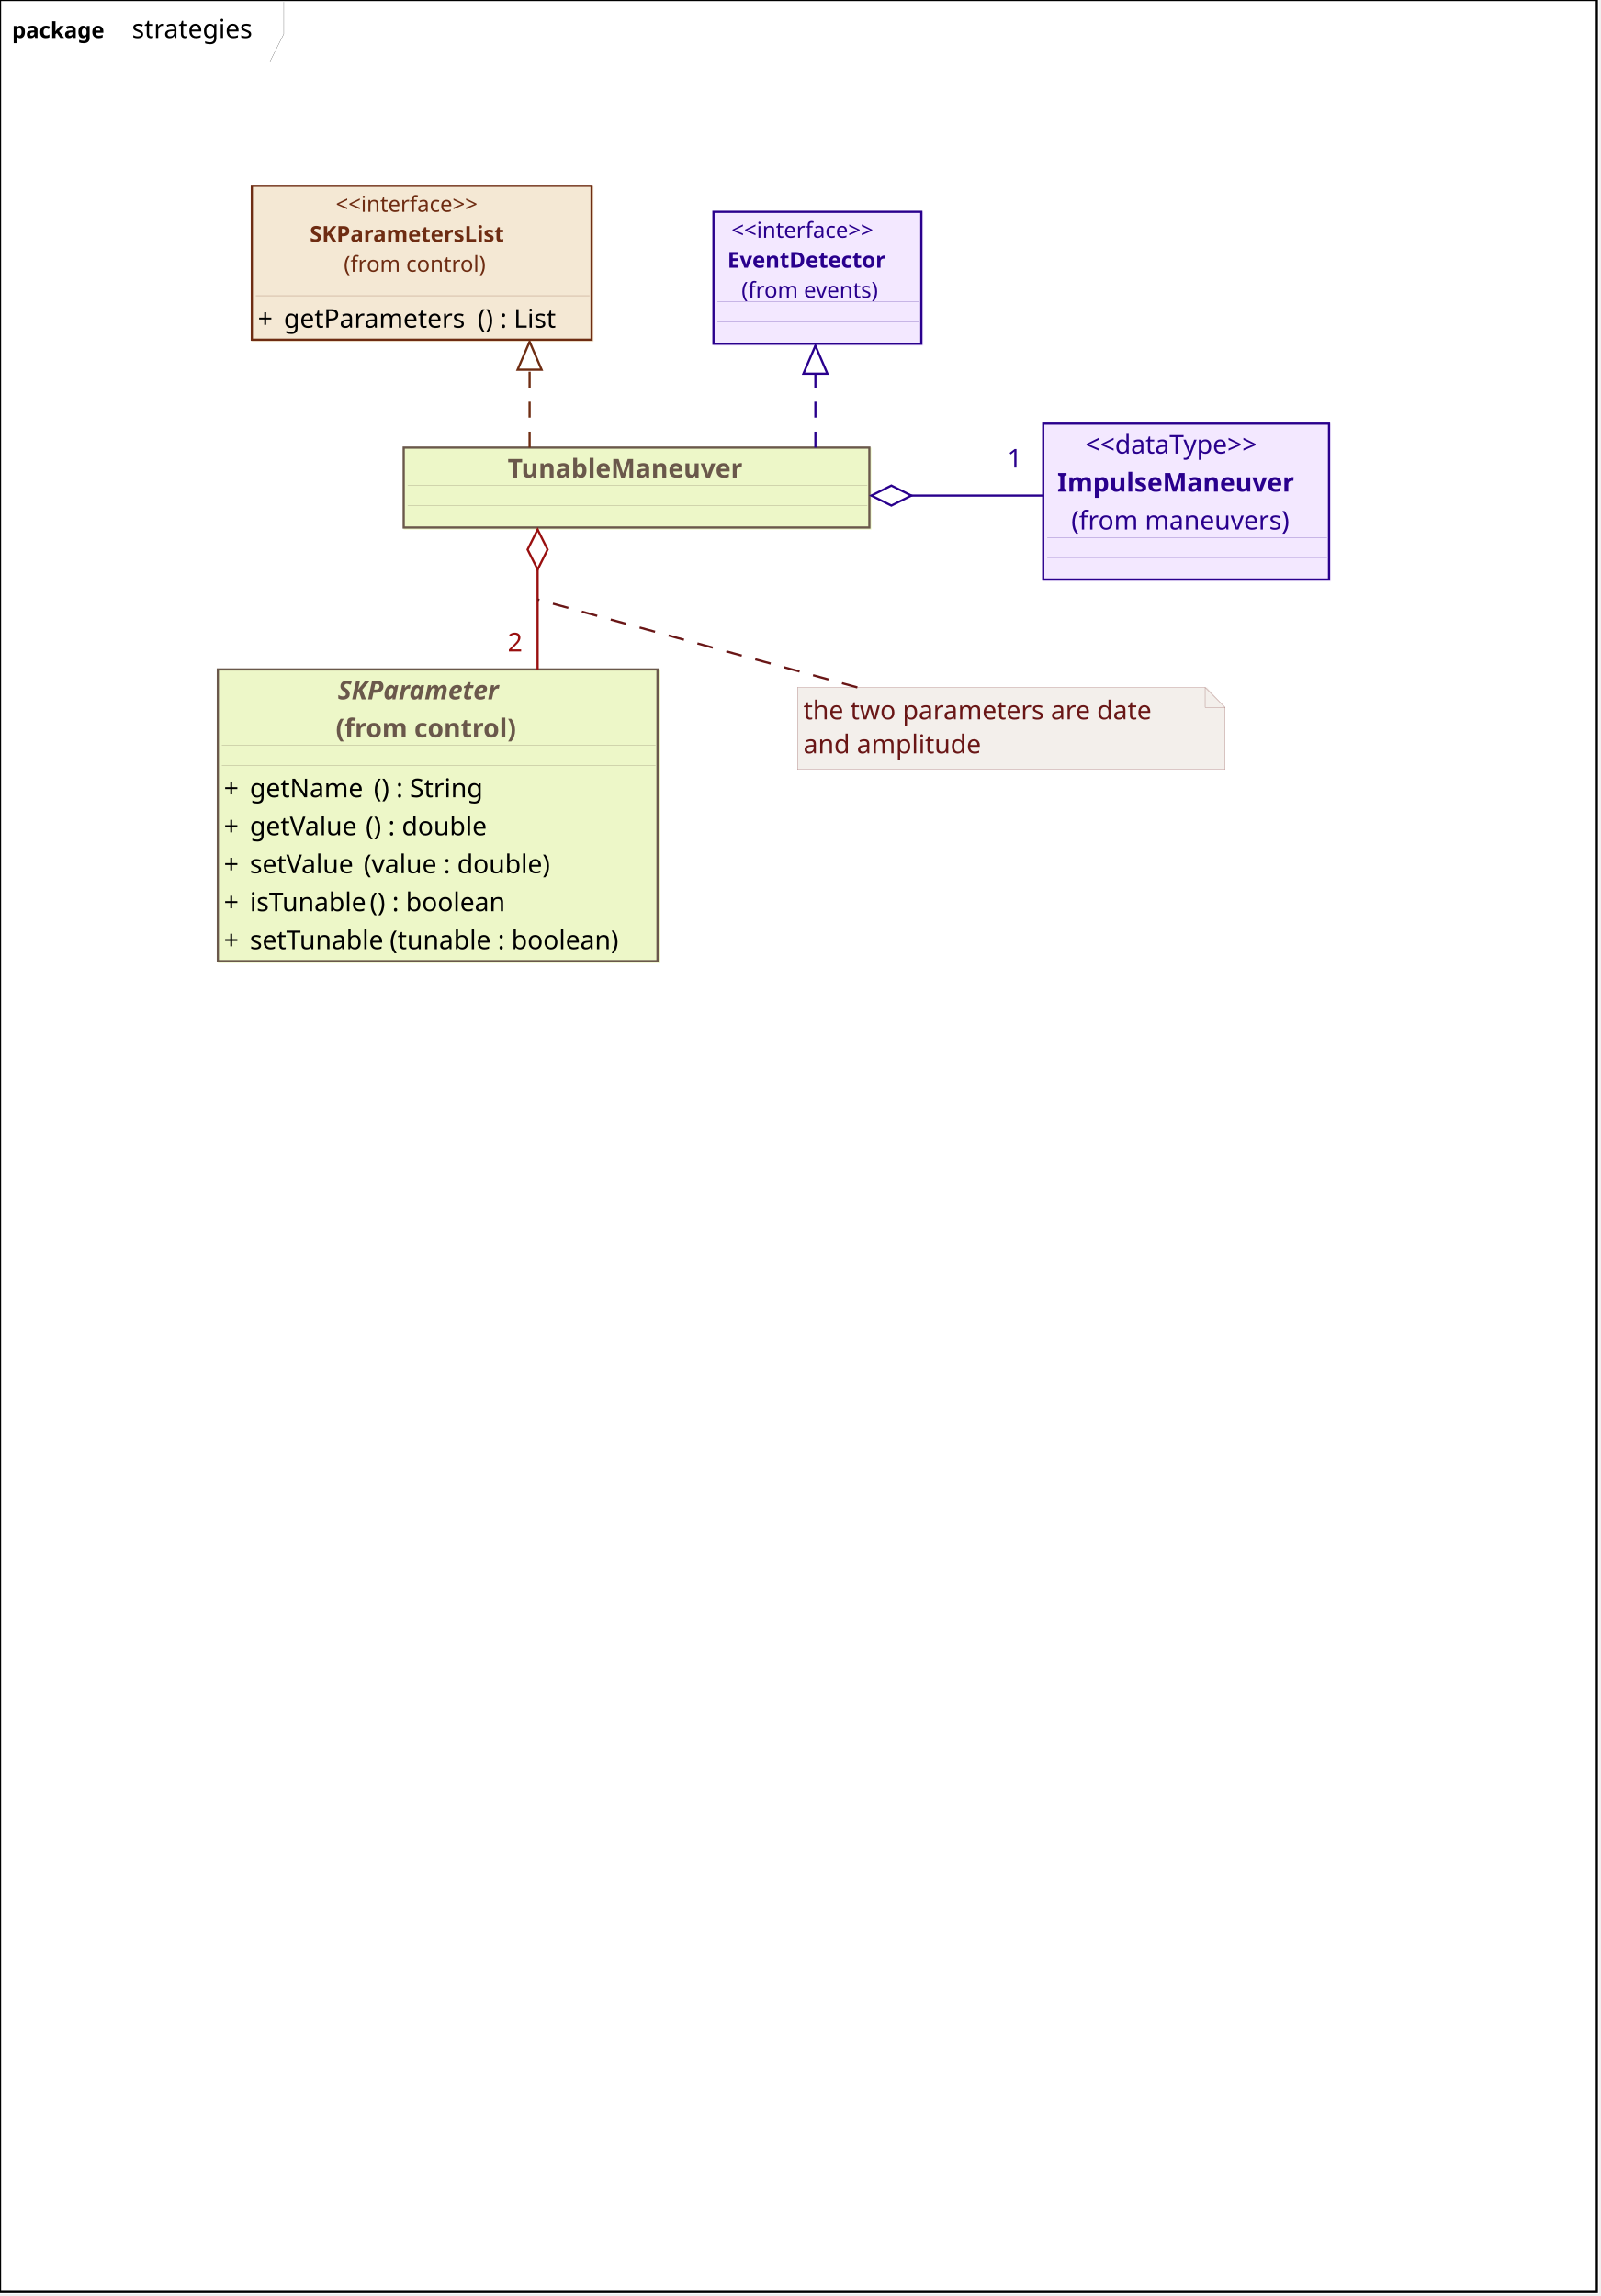
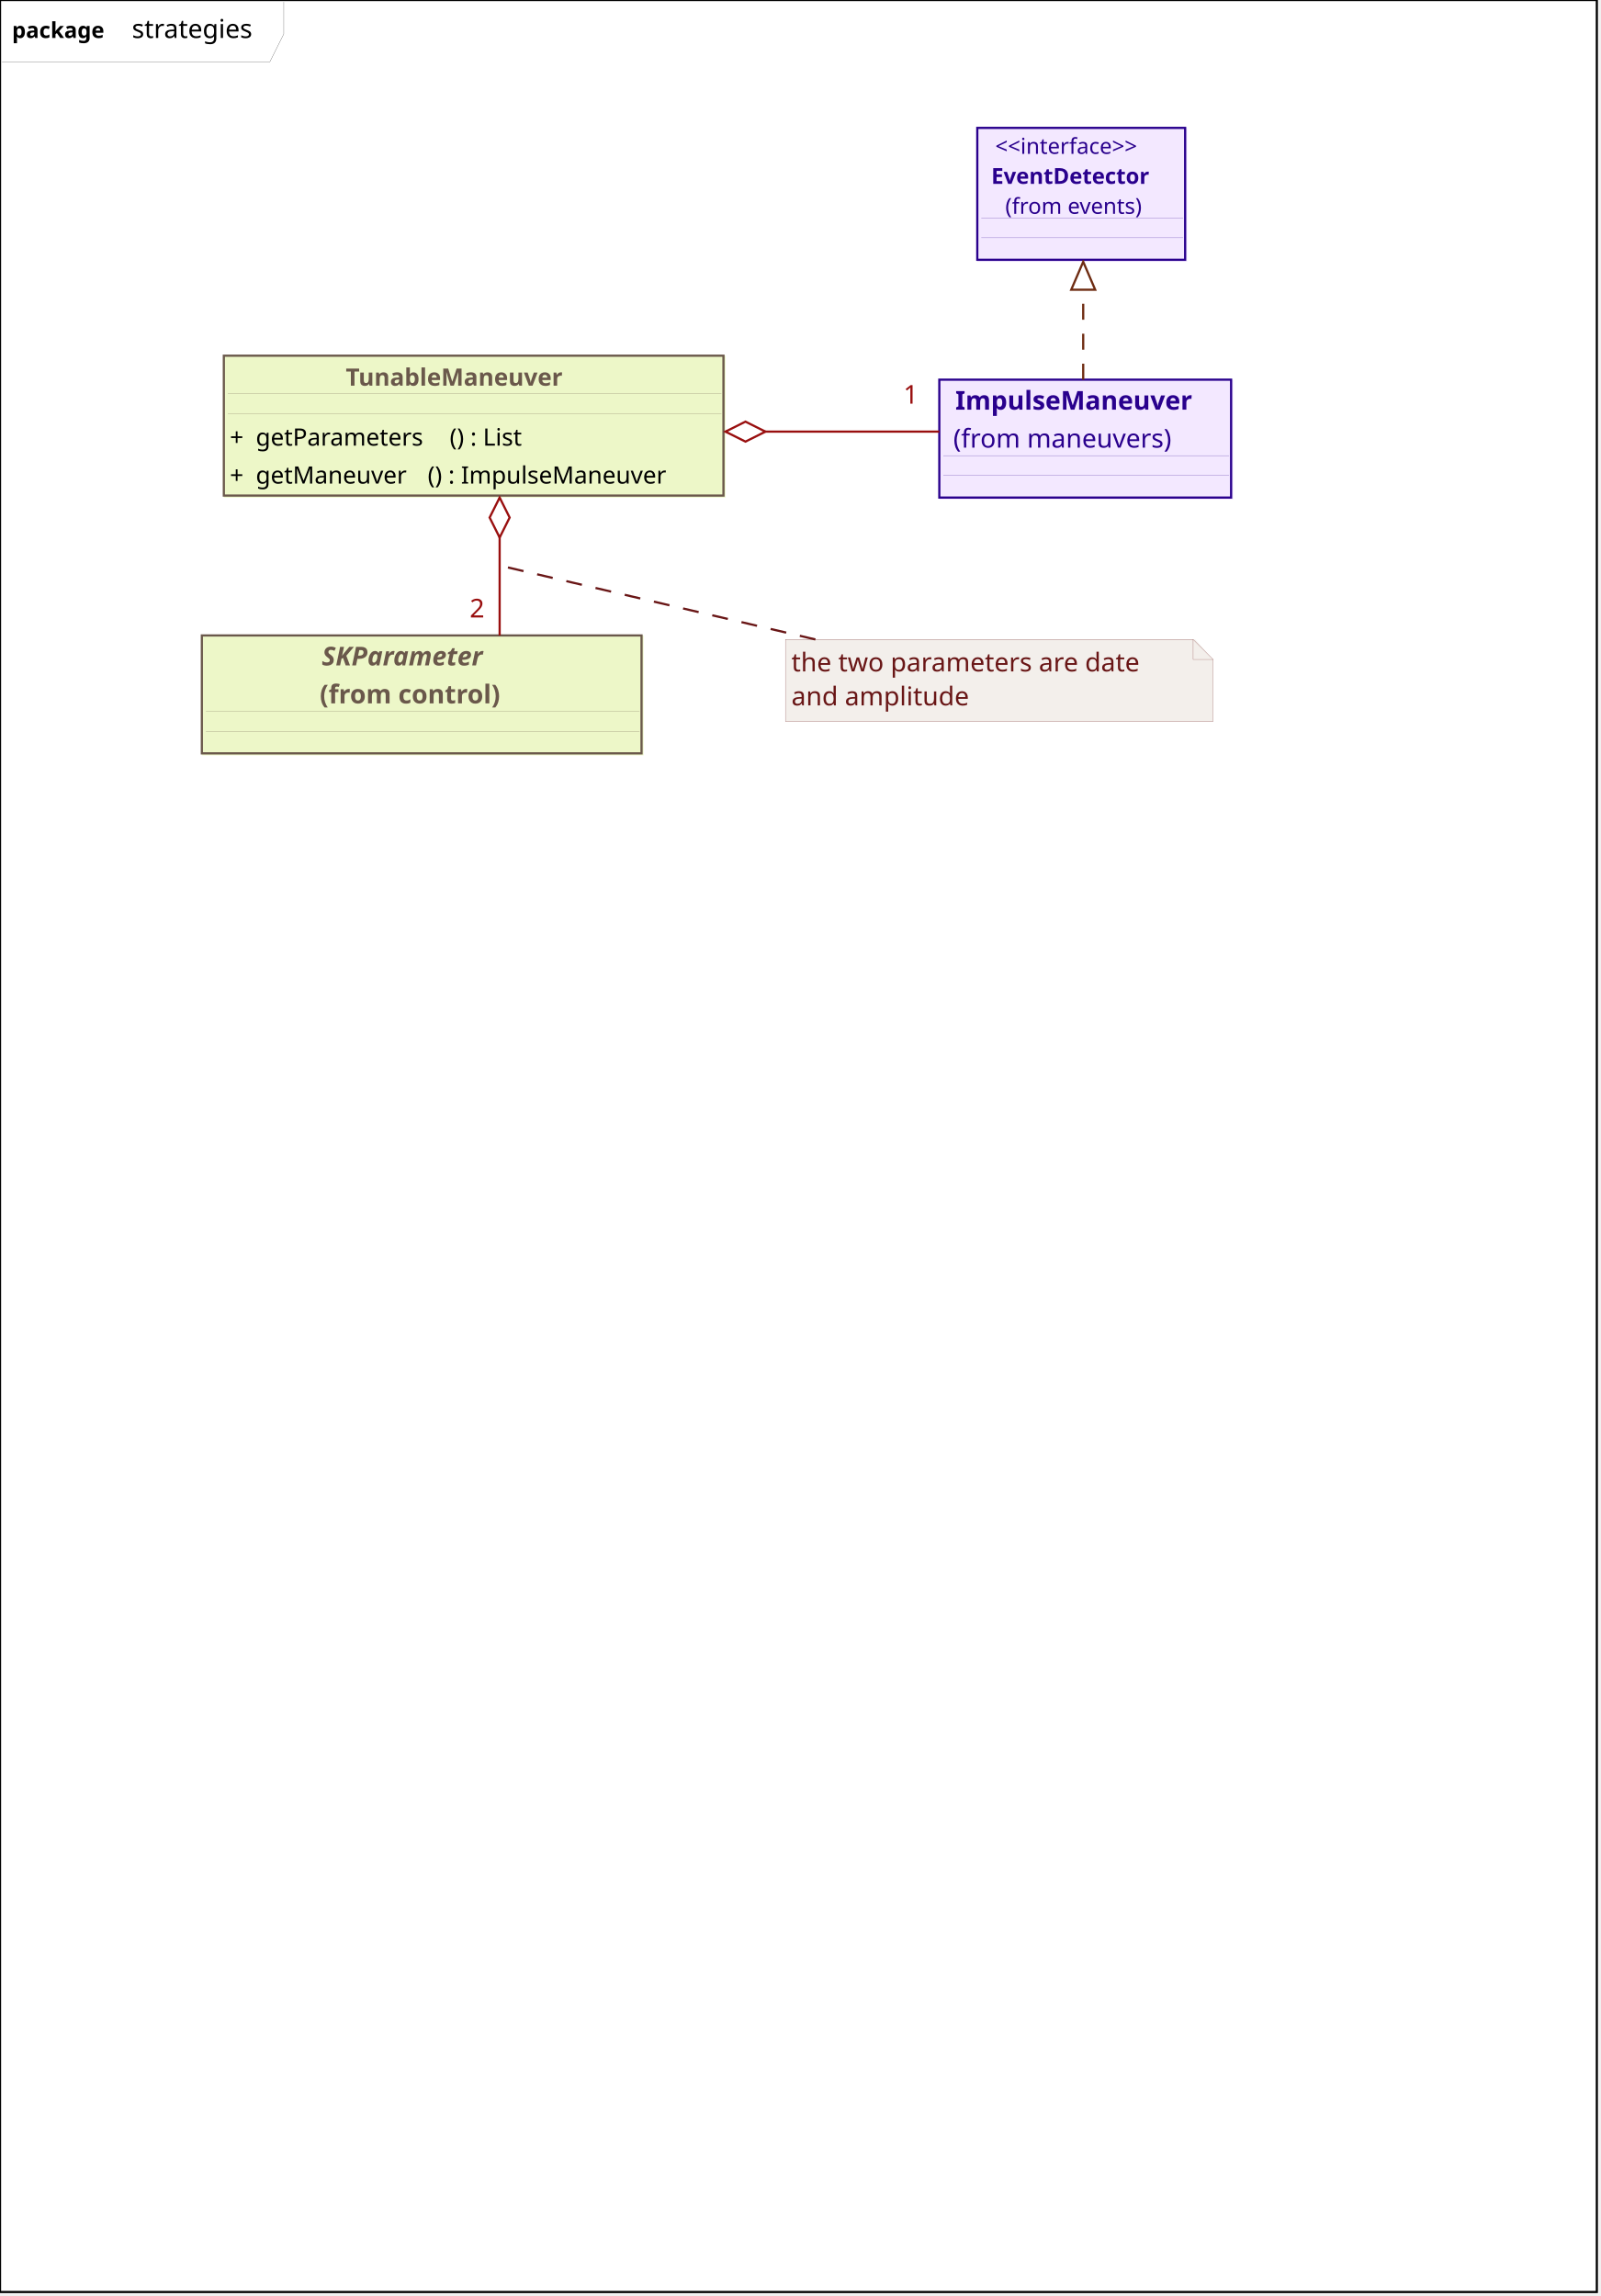
<svg stroke-dasharray="none" shape-rendering="auto" font-family="'Dialog'" width="801" text-rendering="auto" fill-opacity="1" color-interpolation="auto" color-rendering="auto" font-size="12" fill="black" stroke="black" image-rendering="auto" stroke-miterlimit="10" stroke-linecap="square" stroke-linejoin="miter" font-style="normal" height="1149" stroke-width="1" stroke-dashoffset="0" font-weight="normal" stroke-opacity="1">
  <defs id="genericDefs" />
  <g>
    <defs id="defs1">
      <clipPath clipPathUnits="userSpaceOnUse" id="clipPath1">
        <path d="M-1 -1 L801 -1 L801 1149 L-1 1149 L-1 -1 Z" />
      </clipPath>
      <clipPath clipPathUnits="userSpaceOnUse" id="clipPath2">
        <path d="M5 7 L65 7 L65 22 L5 22 L5 7 Z" />
      </clipPath>
      <clipPath clipPathUnits="userSpaceOnUse" id="clipPath3">
        <path d="M65 5 L131 5 L131 24 L65 24 L65 5 Z" />
      </clipPath>
      <clipPath clipPathUnits="userSpaceOnUse" id="clipPath4">
-         <path d="M201 223 L437 223 L437 266 L201 266 L201 223 Z" />
+         <path d="M111 177 L364 177 L364 250 L111 250 L111 177 Z" />
      </clipPath>
      <clipPath clipPathUnits="userSpaceOnUse" id="clipPath5">
-         <path d="M253 225 L384 225 L384 244 L253 244 L253 225 Z" />
+         <path d="M172 179 L303 179 L303 198 L172 198 L172 179 Z" />
      </clipPath>
      <clipPath clipPathUnits="userSpaceOnUse" id="clipPath6">
-         <path d="M203 242 L435 242 L435 254 L203 254 L203 242 Z" />
+         <path d="M113 196 L362 196 L362 208 L113 208 L113 196 Z" />
      </clipPath>
      <clipPath clipPathUnits="userSpaceOnUse" id="clipPath7">
-         <path d="M203 252 L435 252 L435 264 L203 264 L203 252 Z" />
+         <path d="M114 209 L127 209 L127 228 L114 228 L114 209 Z" />
      </clipPath>
      <clipPath clipPathUnits="userSpaceOnUse" id="clipPath8">
-         <path d="M125 92 L298 92 L298 172 L125 172 L125 92 Z" />
+         <path d="M127 209 L224 209 L224 228 L127 228 L127 209 Z" />
      </clipPath>
      <clipPath clipPathUnits="userSpaceOnUse" id="clipPath9">
-         <path d="M167 94 L255 94 L255 109 L167 109 L167 94 Z" />
+         <path d="M224 209 L270 209 L270 228 L224 228 L224 209 Z" />
      </clipPath>
      <clipPath clipPathUnits="userSpaceOnUse" id="clipPath10">
-         <path d="M154 109 L269 109 L269 124 L154 124 L154 109 Z" />
+         <path d="M114 228 L127 228 L127 247 L114 247 L114 228 Z" />
      </clipPath>
      <clipPath clipPathUnits="userSpaceOnUse" id="clipPath11">
-         <path d="M171 124 L251 124 L251 139 L171 139 L171 124 Z" />
+         <path d="M127 228 L213 228 L213 247 L127 247 L127 228 Z" />
      </clipPath>
      <clipPath clipPathUnits="userSpaceOnUse" id="clipPath12">
-         <path d="M127 137 L296 137 L296 149 L127 149 L127 137 Z" />
+         <path d="M213 228 L350 228 L350 247 L213 247 L213 228 Z" />
      </clipPath>
      <clipPath clipPathUnits="userSpaceOnUse" id="clipPath13">
-         <path d="M128 150 L141 150 L141 169 L128 169 L128 150 Z" />
+         <path d="M113 206 L362 206 L362 248 L113 248 L113 206 Z" />
      </clipPath>
      <clipPath clipPathUnits="userSpaceOnUse" id="clipPath14">
-         <path d="M141 150 L238 150 L238 169 L141 169 L141 150 Z" />
+         <path d="M100 317 L323 317 L323 379 L100 379 L100 317 Z" />
      </clipPath>
      <clipPath clipPathUnits="userSpaceOnUse" id="clipPath15">
-         <path d="M238 150 L284 150 L284 169 L238 169 L238 150 Z" />
+         <path d="M160 319 L262 319 L262 338 L160 338 L160 319 Z" />
      </clipPath>
      <clipPath clipPathUnits="userSpaceOnUse" id="clipPath16">
-         <path d="M127 147 L296 147 L296 170 L127 170 L127 147 Z" />
+         <path d="M159 338 L264 338 L264 357 L159 357 L159 338 Z" />
      </clipPath>
      <clipPath clipPathUnits="userSpaceOnUse" id="clipPath17">
-         <path d="M108 334 L331 334 L331 483 L108 483 L108 334 Z" />
+         <path d="M102 355 L321 355 L321 367 L102 367 L102 355 Z" />
      </clipPath>
      <clipPath clipPathUnits="userSpaceOnUse" id="clipPath18">
-         <path d="M168 336 L270 336 L270 355 L168 355 L168 336 Z" />
+         <path d="M102 365 L321 365 L321 377 L102 377 L102 365 Z" />
      </clipPath>
      <clipPath clipPathUnits="userSpaceOnUse" id="clipPath19">
-         <path d="M167 355 L272 355 L272 374 L167 374 L167 355 Z" />
+         <path d="M488 63 L595 63 L595 132 L488 132 L488 63 Z" />
      </clipPath>
      <clipPath clipPathUnits="userSpaceOnUse" id="clipPath20">
-         <path d="M110 372 L329 372 L329 384 L110 384 L110 372 Z" />
+         <path d="M497 65 L585 65 L585 80 L497 80 L497 65 Z" />
      </clipPath>
      <clipPath clipPathUnits="userSpaceOnUse" id="clipPath21">
-         <path d="M111 385 L124 385 L124 404 L111 404 L111 385 Z" />
+         <path d="M495 80 L588 80 L588 95 L495 95 L495 80 Z" />
      </clipPath>
      <clipPath clipPathUnits="userSpaceOnUse" id="clipPath22">
-         <path d="M124 385 L186 385 L186 404 L124 404 L124 385 Z" />
+         <path d="M502 95 L581 95 L581 110 L502 110 L502 95 Z" />
      </clipPath>
      <clipPath clipPathUnits="userSpaceOnUse" id="clipPath23">
-         <path d="M186 385 L248 385 L248 404 L186 404 L186 385 Z" />
+         <path d="M490 108 L593 108 L593 120 L490 120 L490 108 Z" />
      </clipPath>
      <clipPath clipPathUnits="userSpaceOnUse" id="clipPath24">
-         <path d="M111 404 L124 404 L124 423 L111 423 L111 404 Z" />
+         <path d="M490 118 L593 118 L593 130 L490 130 L490 118 Z" />
      </clipPath>
      <clipPath clipPathUnits="userSpaceOnUse" id="clipPath25">
-         <path d="M124 404 L182 404 L182 423 L124 423 L124 404 Z" />
+         <path d="M392 319 L609 319 L609 363 L392 363 L392 319 Z" />
      </clipPath>
      <clipPath clipPathUnits="userSpaceOnUse" id="clipPath26">
-         <path d="M182 404 L249 404 L249 423 L182 423 L182 404 Z" />
+         <path d="M395 322 L581 322 L581 360 L395 360 L395 322 Z" />
      </clipPath>
      <clipPath clipPathUnits="userSpaceOnUse" id="clipPath27">
-         <path d="M111 423 L124 423 L124 442 L111 442 L111 423 Z" />
+         <path d="M469 189 L618 189 L618 251 L469 251 L469 189 Z" />
      </clipPath>
      <clipPath clipPathUnits="userSpaceOnUse" id="clipPath28">
-         <path d="M124 423 L181 423 L181 442 L124 442 L124 423 Z" />
+         <path d="M477 191 L609 191 L609 210 L477 210 L477 191 Z" />
      </clipPath>
      <clipPath clipPathUnits="userSpaceOnUse" id="clipPath29">
-         <path d="M181 423 L282 423 L282 442 L181 442 L181 423 Z" />
+         <path d="M476 210 L611 210 L611 229 L476 229 L476 210 Z" />
      </clipPath>
      <clipPath clipPathUnits="userSpaceOnUse" id="clipPath30">
-         <path d="M111 442 L124 442 L124 461 L111 461 L111 442 Z" />
+         <path d="M471 227 L616 227 L616 239 L471 239 L471 227 Z" />
      </clipPath>
      <clipPath clipPathUnits="userSpaceOnUse" id="clipPath31">
-         <path d="M124 442 L184 442 L184 461 L124 461 L124 442 Z" />
+         <path d="M471 237 L616 237 L616 249 L471 249 L471 237 Z" />
      </clipPath>
      <clipPath clipPathUnits="userSpaceOnUse" id="clipPath32">
-         <path d="M184 442 L259 442 L259 461 L184 461 L184 442 Z" />
+         <path d="M236 269 L423 269 L423 335 L236 335 L236 269 Z" />
      </clipPath>
      <clipPath clipPathUnits="userSpaceOnUse" id="clipPath33">
-         <path d="M111 461 L124 461 L124 480 L111 480 L111 461 Z" />
+         <path d="M92 235 L409 235 L409 338 L92 338 L92 235 Z" />
      </clipPath>
      <clipPath clipPathUnits="userSpaceOnUse" id="clipPath34">
-         <path d="M124 461 L194 461 L194 480 L124 480 L124 461 Z" />
+         <path d="M234 295 L244 295 L244 314 L234 314 L234 295 Z" />
      </clipPath>
      <clipPath clipPathUnits="userSpaceOnUse" id="clipPath35">
-         <path d="M194 461 L317 461 L317 480 L194 480 L194 461 Z" />
+         <path d="M244 248 L257 248 L257 271 L244 271 L244 248 Z" />
      </clipPath>
      <clipPath clipPathUnits="userSpaceOnUse" id="clipPath36">
-         <path d="M110 382 L329 382 L329 481 L110 481 L110 382 Z" />
+         <path d="M257 175 L576 175 L576 257 L257 257 L257 175 Z" />
      </clipPath>
      <clipPath clipPathUnits="userSpaceOnUse" id="clipPath37">
-         <path d="M521 211 L667 211 L667 292 L521 292 L521 211 Z" />
+         <path d="M451 188 L461 188 L461 207 L451 207 L451 188 Z" />
      </clipPath>
      <clipPath clipPathUnits="userSpaceOnUse" id="clipPath38">
-         <path d="M542 213 L645 213 L645 232 L542 232 L542 213 Z" />
+         <path d="M362 210 L385 210 L385 223 L362 223 L362 210 Z" />
      </clipPath>
      <clipPath clipPathUnits="userSpaceOnUse" id="clipPath39">
-         <path d="M528 232 L660 232 L660 251 L528 251 L528 232 Z" />
+         <path d="M522 117 L563 117 L563 205 L522 205 L522 117 Z" />
      </clipPath>
      <clipPath clipPathUnits="userSpaceOnUse" id="clipPath40">
-         <path d="M535 251 L653 251 L653 270 L535 270 L535 251 Z" />
-       </clipPath>
-       <clipPath clipPathUnits="userSpaceOnUse" id="clipPath41">
-         <path d="M523 268 L665 268 L665 280 L523 280 L523 268 Z" />
-       </clipPath>
-       <clipPath clipPathUnits="userSpaceOnUse" id="clipPath42">
-         <path d="M523 278 L665 278 L665 290 L523 290 L523 278 Z" />
-       </clipPath>
-       <clipPath clipPathUnits="userSpaceOnUse" id="clipPath43">
-         <path d="M356 105 L463 105 L463 174 L356 174 L356 105 Z" />
-       </clipPath>
-       <clipPath clipPathUnits="userSpaceOnUse" id="clipPath44">
-         <path d="M365 107 L453 107 L453 122 L365 122 L365 107 Z" />
-       </clipPath>
-       <clipPath clipPathUnits="userSpaceOnUse" id="clipPath45">
-         <path d="M363 122 L456 122 L456 137 L363 137 L363 122 Z" />
-       </clipPath>
-       <clipPath clipPathUnits="userSpaceOnUse" id="clipPath46">
-         <path d="M370 137 L449 137 L449 152 L370 152 L370 137 Z" />
-       </clipPath>
-       <clipPath clipPathUnits="userSpaceOnUse" id="clipPath47">
-         <path d="M358 150 L461 150 L461 162 L358 162 L358 150 Z" />
-       </clipPath>
-       <clipPath clipPathUnits="userSpaceOnUse" id="clipPath48">
-         <path d="M358 160 L461 160 L461 172 L358 172 L358 160 Z" />
-       </clipPath>
-       <clipPath clipPathUnits="userSpaceOnUse" id="clipPath49">
-         <path d="M398 343 L615 343 L615 387 L398 387 L398 343 Z" />
-       </clipPath>
-       <clipPath clipPathUnits="userSpaceOnUse" id="clipPath50">
-         <path d="M401 346 L587 346 L587 384 L401 384 L401 346 Z" />
-       </clipPath>
-       <clipPath clipPathUnits="userSpaceOnUse" id="clipPath51">
-         <path d="M245 157 L286 157 L286 239 L245 239 L245 157 Z" />
-       </clipPath>
-       <clipPath clipPathUnits="userSpaceOnUse" id="clipPath52">
-         <path d="M258 170 L273 170 L273 187 L258 187 L258 170 Z" />
-       </clipPath>
-       <clipPath clipPathUnits="userSpaceOnUse" id="clipPath53">
-         <path d="M111 251 L428 251 L428 355 L111 355 L111 251 Z" />
-       </clipPath>
-       <clipPath clipPathUnits="userSpaceOnUse" id="clipPath54">
-         <path d="M253 312 L263 312 L263 331 L253 331 L253 312 Z" />
-       </clipPath>
-       <clipPath clipPathUnits="userSpaceOnUse" id="clipPath55">
-         <path d="M263 264 L276 264 L276 287 L263 287 L263 264 Z" />
-       </clipPath>
-       <clipPath clipPathUnits="userSpaceOnUse" id="clipPath56">
-         <path d="M255 286 L444 286 L444 359 L255 359 L255 286 Z" />
-       </clipPath>
-       <clipPath clipPathUnits="userSpaceOnUse" id="clipPath57">
-         <path d="M388 159 L429 159 L429 239 L388 239 L388 159 Z" />
-       </clipPath>
-       <clipPath clipPathUnits="userSpaceOnUse" id="clipPath58">
-         <path d="M401 172 L416 172 L416 189 L401 189 L401 172 Z" />
-       </clipPath>
-       <clipPath clipPathUnits="userSpaceOnUse" id="clipPath59">
-         <path d="M374 207 L700 207 L700 301 L374 301 L374 207 Z" />
-       </clipPath>
-       <clipPath clipPathUnits="userSpaceOnUse" id="clipPath60">
-         <path d="M503 220 L513 220 L513 239 L503 239 L503 220 Z" />
-       </clipPath>
-       <clipPath clipPathUnits="userSpaceOnUse" id="clipPath61">
-         <path d="M435 242 L458 242 L458 255 L435 255 L435 242 Z" />
+         <path d="M535 130 L550 130 L550 147 L535 147 L535 130 Z" />
      </clipPath>
    </defs>
    <g font-size="11" fill="white" stroke-linejoin="round" stroke="white" stroke-width="0" stroke-miterlimit="0">
      <rect x="0" y="0" clip-path="url(#clipPath1)" width="800" height="1148" stroke="none" />
    </g>
    <g stroke-width="0.1" font-size="11" stroke-linecap="butt">
      <line clip-path="url(#clipPath1)" fill="none" x1="1" x2="135" y1="31" y2="31" />
      <line clip-path="url(#clipPath1)" fill="none" x1="135" x2="142" y1="31" y2="17" />
      <line clip-path="url(#clipPath1)" fill="none" x1="142" x2="142" y1="17" y2="1" />
      <text x="6" y="19" clip-path="url(#clipPath2)" stroke="none" font-weight="bold" xml:space="preserve">package </text>
      <text font-size="13" x="66" y="19" clip-path="url(#clipPath3)" stroke="none" xml:space="preserve">strategies</text>
-       <rect x="202" y="224" clip-path="url(#clipPath4)" fill="rgb(237,247,200)" width="234" height="41" stroke="none" />
-     </g>
-     <g font-size="13" stroke-linecap="butt" fill="rgb(106,88,75)" stroke="rgb(106,88,75)" font-weight="bold" stroke-width="0.1">
-       <text xml:space="preserve" x="254" y="239" clip-path="url(#clipPath5)" stroke="none">TunableManeuver</text>
-       <line clip-path="url(#clipPath6)" fill="none" x1="204" x2="434" y1="243" y2="243" />
-       <line clip-path="url(#clipPath7)" fill="none" x1="204" x2="434" y1="253" y2="253" />
-       <rect x="202" y="224" clip-path="url(#clipPath4)" fill="none" width="233" height="40" stroke-width="1.1" />
-     </g>
-     <g fill="rgb(244,232,212)" stroke-width="1.1" font-size="11" stroke-linecap="butt" stroke="rgb(244,232,212)">
-       <rect x="126" y="93" clip-path="url(#clipPath8)" width="171" height="78" stroke="none" />
-       <text x="168" y="106" clip-path="url(#clipPath9)" fill="rgb(110,44,18)" stroke="none" xml:space="preserve">&lt;&lt;interface&gt;&gt;</text>
-       <text x="155" y="121" clip-path="url(#clipPath10)" fill="rgb(110,44,18)" stroke="none" font-weight="bold" xml:space="preserve">SKParametersList</text>
-       <text x="172" y="136" clip-path="url(#clipPath11)" fill="rgb(110,44,18)" stroke="none" xml:space="preserve">(from control)</text>
-       <line clip-path="url(#clipPath12)" fill="none" x1="128" x2="295" y1="138" y2="138" stroke="rgb(110,44,18)" stroke-width="0.1" />
-     </g>
-     <g stroke-width="0.1" font-size="13" stroke-linecap="butt">
-       <text xml:space="preserve" x="129" y="164" clip-path="url(#clipPath13)" stroke="none">+</text>
-       <text xml:space="preserve" x="142" y="164" clip-path="url(#clipPath14)" stroke="none">getParameters</text>
-       <text xml:space="preserve" x="239" y="164" clip-path="url(#clipPath15)" stroke="none">() : List</text>
-       <line clip-path="url(#clipPath16)" fill="none" x1="128" x2="295" y1="148" y2="148" stroke="rgb(110,44,18)" />
+       <rect x="112" y="178" clip-path="url(#clipPath4)" fill="rgb(237,247,200)" width="251" height="71" stroke="none" />
+     </g>
+     <g font-size="12" stroke-linecap="butt" fill="rgb(106,88,75)" stroke="rgb(106,88,75)" stroke-width="0.1">
+       <text xml:space="preserve" x="173" y="193" clip-path="url(#clipPath5)" font-weight="bold" stroke="none">TunableManeuver</text>
+       <line clip-path="url(#clipPath6)" fill="none" x1="114" x2="361" y1="197" y2="197" />
+       <text x="115" y="223" clip-path="url(#clipPath7)" fill="black" stroke="none" font-weight="normal" xml:space="preserve">+</text>
+       <text x="128" y="223" clip-path="url(#clipPath8)" fill="black" stroke="none" font-weight="normal" xml:space="preserve">getParameters</text>
+       <text x="225" y="223" clip-path="url(#clipPath9)" fill="black" stroke="none" font-weight="normal" xml:space="preserve">() : List</text>
+       <text x="115" y="242" clip-path="url(#clipPath10)" fill="black" stroke="none" font-weight="normal" xml:space="preserve">+</text>
+       <text x="128" y="242" clip-path="url(#clipPath11)" fill="black" stroke="none" font-weight="normal" xml:space="preserve">getManeuver</text>
+       <text x="214" y="242" clip-path="url(#clipPath12)" fill="black" stroke="none" font-weight="normal" xml:space="preserve">() : ImpulseManeuver</text>
+       <line clip-path="url(#clipPath13)" fill="none" x1="114" x2="361" y1="207" y2="207" />
+       <rect x="112" y="178" clip-path="url(#clipPath4)" fill="none" width="250" height="70" stroke-width="1.1" />
+     </g>
+     <g fill="rgb(237,247,200)" stroke-width="1.1" font-size="11" stroke-linecap="butt" stroke="rgb(237,247,200)">
+       <rect x="101" y="318" clip-path="url(#clipPath14)" width="221" height="60" stroke="none" />
+     </g>
+     <g font-size="13" stroke-linecap="butt" fill="rgb(106,88,75)" font-style="italic" stroke="rgb(106,88,75)" font-weight="bold" stroke-width="1.1">
+       <text xml:space="preserve" x="161" y="333" clip-path="url(#clipPath15)" stroke="none">SKParameter</text>
+       <text x="160" y="352" clip-path="url(#clipPath16)" font-style="normal" stroke="none" xml:space="preserve">(from control)</text>
+     </g>
+     <g fill="rgb(106,88,75)" stroke-width="0.1" font-size="11" stroke-linecap="butt" stroke="rgb(106,88,75)">
+       <line clip-path="url(#clipPath17)" fill="none" x1="103" x2="320" y1="356" y2="356" />
+       <line clip-path="url(#clipPath18)" fill="none" x1="103" x2="320" y1="366" y2="366" />
+       <rect x="101" y="318" clip-path="url(#clipPath14)" fill="none" width="220" height="59" stroke-width="1.1" />
+       <rect x="489" y="64" clip-path="url(#clipPath19)" fill="rgb(243,232,255)" width="105" height="67" stroke="none" stroke-width="1.1" />
+       <text x="498" y="77" clip-path="url(#clipPath20)" fill="rgb(41,0,141)" stroke="none" stroke-width="1.1" xml:space="preserve">&lt;&lt;interface&gt;&gt;</text>
+     </g>
+     <g font-size="11" stroke-linecap="butt" fill="rgb(41,0,141)" stroke="rgb(41,0,141)" stroke-width="1.1">
+       <text xml:space="preserve" x="496" y="92" clip-path="url(#clipPath21)" font-weight="bold" stroke="none">EventDetector</text>
+       <text x="503" y="107" clip-path="url(#clipPath22)" stroke="none" font-weight="normal" xml:space="preserve">(from events)</text>
+       <line clip-path="url(#clipPath23)" fill="none" x1="491" x2="592" y1="109" y2="109" stroke-width="0.1" />
+       <line clip-path="url(#clipPath24)" fill="none" x1="491" x2="592" y1="119" y2="119" stroke-width="0.1" />
+       <rect x="489" y="64" clip-path="url(#clipPath19)" fill="none" width="104" height="66" />
+     </g>
+     <g fill="rgb(243,239,235)" stroke-width="1.1" font-size="13" stroke-linecap="butt" stroke="rgb(243,239,235)">
+       <polygon clip-path="url(#clipPath25)" points=" 393 320 598 320 607 330 607 361 393 361" stroke="none" />
+       <polygon fill="none" stroke-width="0.1" clip-path="url(#clipPath25)" points=" 597 320 597 330 607 330 597 320 393 320 393 361 607 361 607 330" stroke="rgb(105,22,22)" />
+       <text x="396" y="336" clip-path="url(#clipPath26)" fill="rgb(105,22,22)" stroke="none" stroke-width="0.1" xml:space="preserve">the two parameters are date</text>
+       <text x="396" y="353" clip-path="url(#clipPath26)" fill="rgb(105,22,22)" stroke="none" stroke-width="0.1" xml:space="preserve">and amplitude</text>
+       <text x="396" y="370" clip-path="url(#clipPath26)" fill="rgb(105,22,22)" stroke="none" stroke-width="0.1" xml:space="preserve" />
+     </g>
+     <g fill="rgb(243,232,255)" stroke-width="0.1" font-size="11" stroke-linecap="butt" stroke="rgb(243,232,255)">
+       <rect x="470" y="190" clip-path="url(#clipPath27)" width="147" height="60" stroke="none" />
+     </g>
+     <g font-size="13" stroke-linecap="butt" fill="rgb(41,0,141)" stroke="rgb(41,0,141)" stroke-width="0.1">
+       <text xml:space="preserve" x="478" y="205" clip-path="url(#clipPath28)" font-weight="bold" stroke="none">ImpulseManeuver</text>
+       <text xml:space="preserve" x="477" y="224" clip-path="url(#clipPath29)" stroke="none">(from maneuvers)</text>
+       <line clip-path="url(#clipPath30)" fill="none" x1="472" x2="615" y1="228" y2="228" />
+       <line clip-path="url(#clipPath31)" fill="none" x1="472" x2="615" y1="238" y2="238" />
+       <rect x="470" y="190" clip-path="url(#clipPath27)" fill="none" width="146" height="59" stroke-width="1.1" />
+     </g>
+     <g stroke-width="1.1" font-size="11" stroke-linecap="butt">
+       <rect x="0" y="0" clip-path="url(#clipPath1)" fill="none" width="799" height="1147" />
+     </g>
+     <g font-size="13" stroke-linecap="butt" fill="rgb(105,22,22)" stroke-dasharray="8,7" stroke="rgb(105,22,22)" stroke-width="1.1">
+       <line clip-path="url(#clipPath32)" fill="none" x1="408" x2="250" y1="320" y2="283" />
+       <line clip-path="url(#clipPath33)" fill="none" x1="250" x2="250" y1="249" y2="318" stroke-dasharray="none" stroke="rgb(153,15,15)" />
+       <text x="235" y="309" clip-path="url(#clipPath34)" fill="rgb(153,15,15)" stroke-dasharray="none" stroke="none" xml:space="preserve">2</text>
+       <polygon fill="white" stroke-dasharray="none" clip-path="url(#clipPath35)" points=" 250 249 255 259 250 269 245 259" stroke="none" />
+       <polygon fill="none" stroke-dasharray="none" clip-path="url(#clipPath35)" points=" 250 249 255 259 250 269 245 259" stroke="rgb(153,15,15)" />
+       <line clip-path="url(#clipPath36)" fill="none" x1="363" x2="470" y1="216" y2="216" stroke-dasharray="none" stroke="rgb(153,15,15)" />
+       <text x="452" y="202" clip-path="url(#clipPath37)" fill="rgb(153,15,15)" stroke-dasharray="none" stroke="none" xml:space="preserve">1</text>
+       <polygon fill="white" stroke-dasharray="none" clip-path="url(#clipPath38)" points=" 363 216 373 211 383 216 373 221" stroke="none" />
+       <polygon fill="none" stroke-dasharray="none" clip-path="url(#clipPath38)" points=" 363 216 373 211 383 216 373 221" stroke="rgb(153,15,15)" />
+       <line clip-path="url(#clipPath39)" fill="none" x1="542" x2="542" y1="190" y2="131" stroke="rgb(110,44,18)" />
+       <polygon fill="white" clip-path="url(#clipPath40)" points=" 542 131 548 145 536 145" stroke="none" />
    </g>
    <g fill="rgb(110,44,18)" stroke-width="1.1" font-size="11" stroke-linecap="butt" stroke="rgb(110,44,18)">
-       <rect x="126" y="93" clip-path="url(#clipPath8)" fill="none" width="170" height="77" />
-       <rect x="109" y="335" clip-path="url(#clipPath17)" fill="rgb(237,247,200)" width="221" height="147" stroke="none" />
-     </g>
-     <g font-size="13" stroke-linecap="butt" fill="rgb(106,88,75)" font-style="italic" stroke="rgb(106,88,75)" font-weight="bold" stroke-width="1.1">
-       <text xml:space="preserve" x="169" y="350" clip-path="url(#clipPath18)" stroke="none">SKParameter</text>
-       <text x="168" y="369" clip-path="url(#clipPath19)" font-style="normal" stroke="none" xml:space="preserve">(from control)</text>
-     </g>
-     <g fill="rgb(106,88,75)" stroke-width="0.1" font-size="11" stroke-linecap="butt" stroke="rgb(106,88,75)">
-       <line clip-path="url(#clipPath20)" fill="none" x1="111" x2="328" y1="373" y2="373" />
-       <text font-size="13" x="112" y="399" clip-path="url(#clipPath21)" fill="black" stroke="none" xml:space="preserve">+</text>
-       <text font-size="13" x="125" y="399" clip-path="url(#clipPath22)" fill="black" stroke="none" xml:space="preserve">getName</text>
-       <text font-size="13" x="187" y="399" clip-path="url(#clipPath23)" fill="black" stroke="none" xml:space="preserve">() : String</text>
-       <text font-size="13" x="112" y="418" clip-path="url(#clipPath24)" fill="black" stroke="none" xml:space="preserve">+</text>
-       <text font-size="13" x="125" y="418" clip-path="url(#clipPath25)" fill="black" stroke="none" xml:space="preserve">getValue</text>
-       <text font-size="13" x="183" y="418" clip-path="url(#clipPath26)" fill="black" stroke="none" xml:space="preserve">() : double</text>
-       <text font-size="13" x="112" y="437" clip-path="url(#clipPath27)" fill="black" stroke="none" xml:space="preserve">+</text>
-       <text font-size="13" x="125" y="437" clip-path="url(#clipPath28)" fill="black" stroke="none" xml:space="preserve">setValue</text>
-       <text font-size="13" x="182" y="437" clip-path="url(#clipPath29)" fill="black" stroke="none" xml:space="preserve">(value : double)</text>
-       <text font-size="13" x="112" y="456" clip-path="url(#clipPath30)" fill="black" stroke="none" xml:space="preserve">+</text>
-       <text font-size="13" x="125" y="456" clip-path="url(#clipPath31)" fill="black" stroke="none" xml:space="preserve">isTunable</text>
-       <text font-size="13" x="185" y="456" clip-path="url(#clipPath32)" fill="black" stroke="none" xml:space="preserve">() : boolean</text>
-       <text font-size="13" x="112" y="475" clip-path="url(#clipPath33)" fill="black" stroke="none" xml:space="preserve">+</text>
-       <text font-size="13" x="125" y="475" clip-path="url(#clipPath34)" fill="black" stroke="none" xml:space="preserve">setTunable</text>
-       <text font-size="13" x="195" y="475" clip-path="url(#clipPath35)" fill="black" stroke="none" xml:space="preserve">(tunable : boolean)</text>
-       <line clip-path="url(#clipPath36)" fill="none" x1="111" x2="328" y1="383" y2="383" />
-       <rect x="109" y="335" clip-path="url(#clipPath17)" fill="none" width="220" height="146" stroke-width="1.1" />
-       <rect x="522" y="212" clip-path="url(#clipPath37)" fill="rgb(243,232,255)" width="144" height="79" stroke="none" stroke-width="1.1" />
-     </g>
-     <g fill="rgb(41,0,141)" stroke-width="1.1" font-size="13" stroke-linecap="butt" stroke="rgb(41,0,141)">
-       <text xml:space="preserve" x="543" y="227" clip-path="url(#clipPath38)" stroke="none">&lt;&lt;dataType&gt;&gt;</text>
-       <text x="529" y="246" clip-path="url(#clipPath39)" stroke="none" font-weight="bold" xml:space="preserve">ImpulseManeuver</text>
-       <text xml:space="preserve" x="536" y="265" clip-path="url(#clipPath40)" stroke="none">(from maneuvers)</text>
-       <line clip-path="url(#clipPath41)" fill="none" x1="524" x2="664" y1="269" y2="269" stroke-width="0.1" />
-       <line clip-path="url(#clipPath42)" fill="none" x1="524" x2="664" y1="279" y2="279" stroke-width="0.1" />
-       <rect x="522" y="212" clip-path="url(#clipPath37)" fill="none" width="143" height="78" />
-       <rect x="357" y="106" clip-path="url(#clipPath43)" fill="rgb(243,232,255)" width="105" height="67" stroke="none" />
-       <text font-size="11" x="366" y="119" clip-path="url(#clipPath44)" stroke="none" xml:space="preserve">&lt;&lt;interface&gt;&gt;</text>
-       <text font-size="11" x="364" y="134" clip-path="url(#clipPath45)" stroke="none" font-weight="bold" xml:space="preserve">EventDetector</text>
-       <text font-size="11" x="371" y="149" clip-path="url(#clipPath46)" stroke="none" xml:space="preserve">(from events)</text>
-       <line clip-path="url(#clipPath47)" fill="none" x1="359" x2="460" y1="151" y2="151" stroke-width="0.1" />
-       <line clip-path="url(#clipPath48)" fill="none" x1="359" x2="460" y1="161" y2="161" stroke-width="0.1" />
-       <rect x="357" y="106" clip-path="url(#clipPath43)" fill="none" width="104" height="66" />
-       <polygon fill="rgb(243,239,235)" clip-path="url(#clipPath49)" points=" 399 344 604 344 613 354 613 385 399 385" stroke="none" />
-       <polygon fill="none" stroke-width="0.1" clip-path="url(#clipPath49)" points=" 603 344 603 354 613 354 603 344 399 344 399 385 613 385 613 354" stroke="rgb(105,22,22)" />
-       <text x="402" y="360" clip-path="url(#clipPath50)" fill="rgb(105,22,22)" stroke="none" stroke-width="0.1" xml:space="preserve">the two parameters are date</text>
-       <text x="402" y="377" clip-path="url(#clipPath50)" fill="rgb(105,22,22)" stroke="none" stroke-width="0.1" xml:space="preserve">and amplitude</text>
-       <text x="402" y="394" clip-path="url(#clipPath50)" fill="rgb(105,22,22)" stroke="none" stroke-width="0.1" xml:space="preserve" />
-       <rect x="0" y="0" clip-path="url(#clipPath1)" fill="none" width="799" height="1147" stroke="black" />
-     </g>
-     <g font-size="11" stroke-linecap="butt" fill="rgb(110,44,18)" stroke-dasharray="8,7" stroke="rgb(110,44,18)" stroke-width="1.1">
-       <line clip-path="url(#clipPath51)" fill="none" x1="265" x2="265" y1="224" y2="171" />
-       <polygon fill="white" clip-path="url(#clipPath52)" points=" 265 171 271 185 259 185" stroke="none" />
-       <polygon fill="none" stroke-dasharray="none" clip-path="url(#clipPath52)" points=" 265 171 271 185 259 185" />
-     </g>
-     <g fill="rgb(153,15,15)" stroke-width="1.1" font-size="13" stroke-linecap="butt" stroke="rgb(153,15,15)">
-       <line clip-path="url(#clipPath53)" fill="none" x1="269" x2="269" y1="265" y2="335" />
-       <text xml:space="preserve" x="254" y="326" clip-path="url(#clipPath54)" stroke="none">2</text>
-       <polygon fill="white" clip-path="url(#clipPath55)" points=" 269 265 274 275 269 285 264 275" stroke="none" />
-       <polygon fill="none" clip-path="url(#clipPath55)" points=" 269 265 274 275 269 285 264 275" />
-       <line clip-path="url(#clipPath56)" fill="none" x1="429" x2="269" y1="344" y2="300" stroke-dasharray="8,7" stroke="rgb(105,22,22)" />
-     </g>
-     <g font-size="11" stroke-linecap="butt" fill="rgb(41,0,141)" stroke-dasharray="8,7" stroke="rgb(41,0,141)" stroke-width="1.1">
-       <line clip-path="url(#clipPath57)" fill="none" x1="408" x2="408" y1="224" y2="173" />
-       <polygon fill="white" clip-path="url(#clipPath58)" points=" 408 173 414 187 402 187" stroke="none" />
-       <polygon fill="none" stroke-dasharray="none" clip-path="url(#clipPath58)" points=" 408 173 414 187 402 187" />
-       <line clip-path="url(#clipPath59)" fill="none" x1="436" x2="522" y1="248" y2="248" stroke-dasharray="none" />
-       <text font-size="13" x="504" y="234" clip-path="url(#clipPath60)" stroke-dasharray="none" stroke="none" xml:space="preserve">1</text>
-     </g>
-     <g fill="white" stroke-width="1.1" font-size="13" stroke-linecap="butt" stroke="white">
-       <polygon clip-path="url(#clipPath61)" points=" 436 248 446 243 456 248 446 253" stroke="none" />
-       <polygon fill="none" clip-path="url(#clipPath61)" points=" 436 248 446 243 456 248 446 253" stroke="rgb(41,0,141)" />
+       <polygon fill="none" clip-path="url(#clipPath40)" points=" 542 131 548 145 536 145" />
    </g>
  </g>
</svg>
